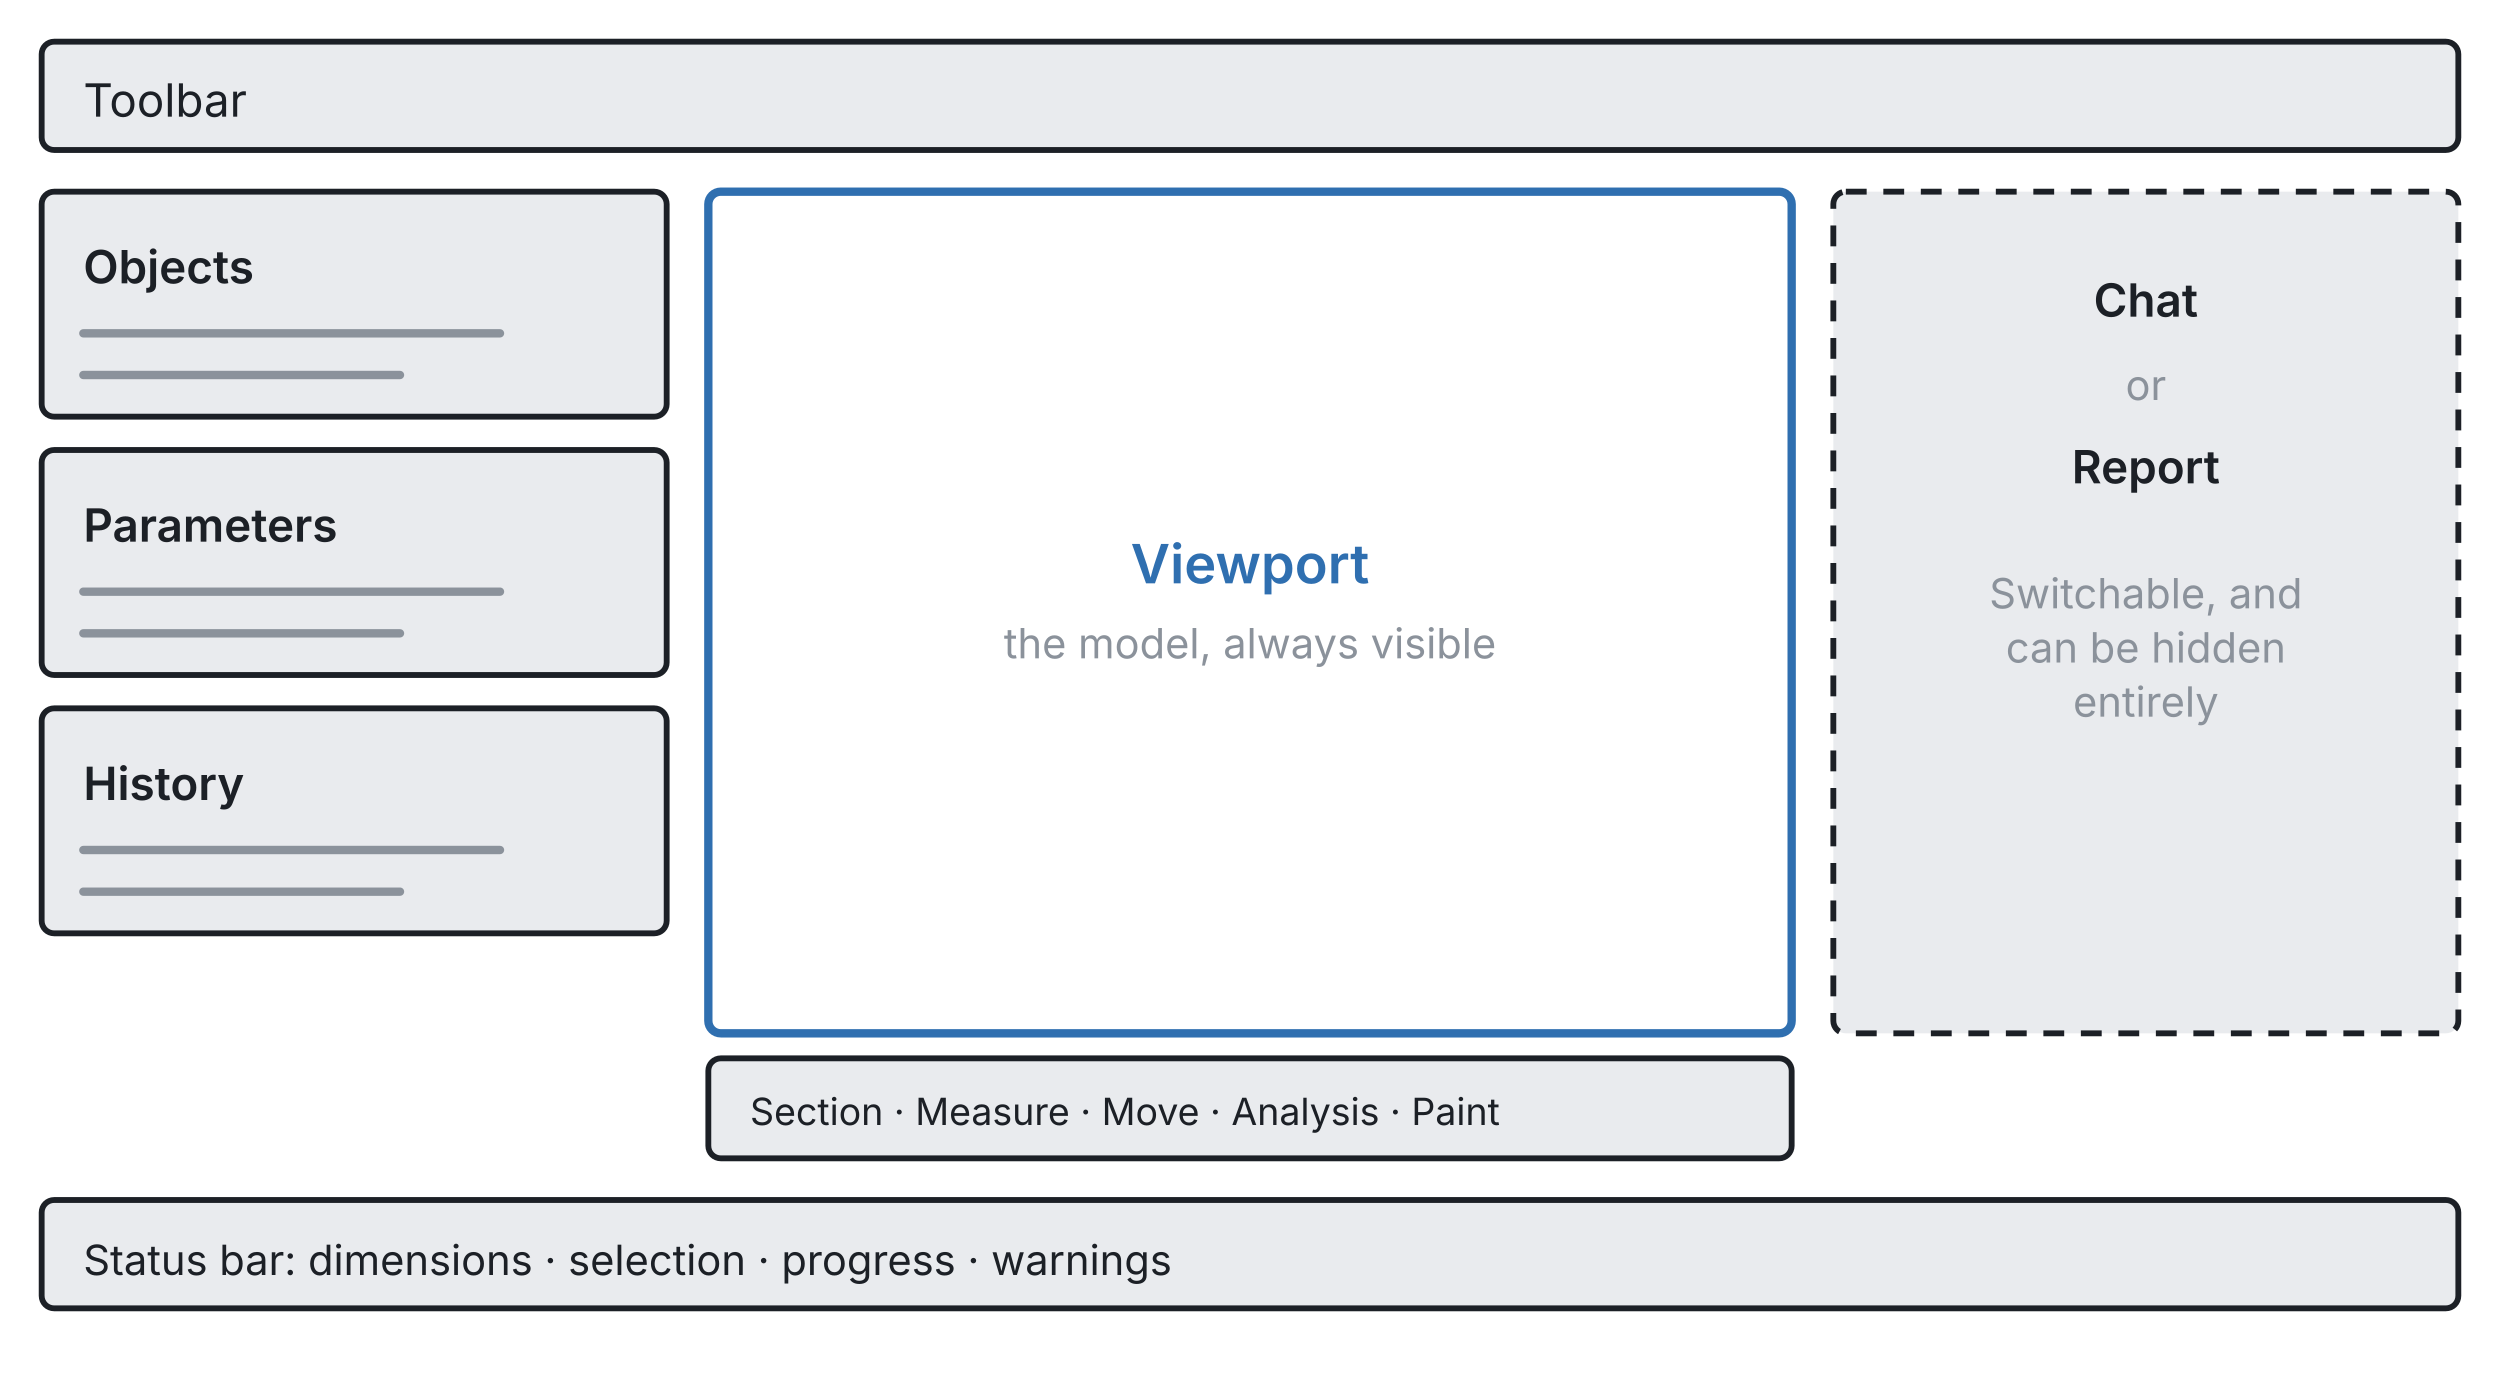
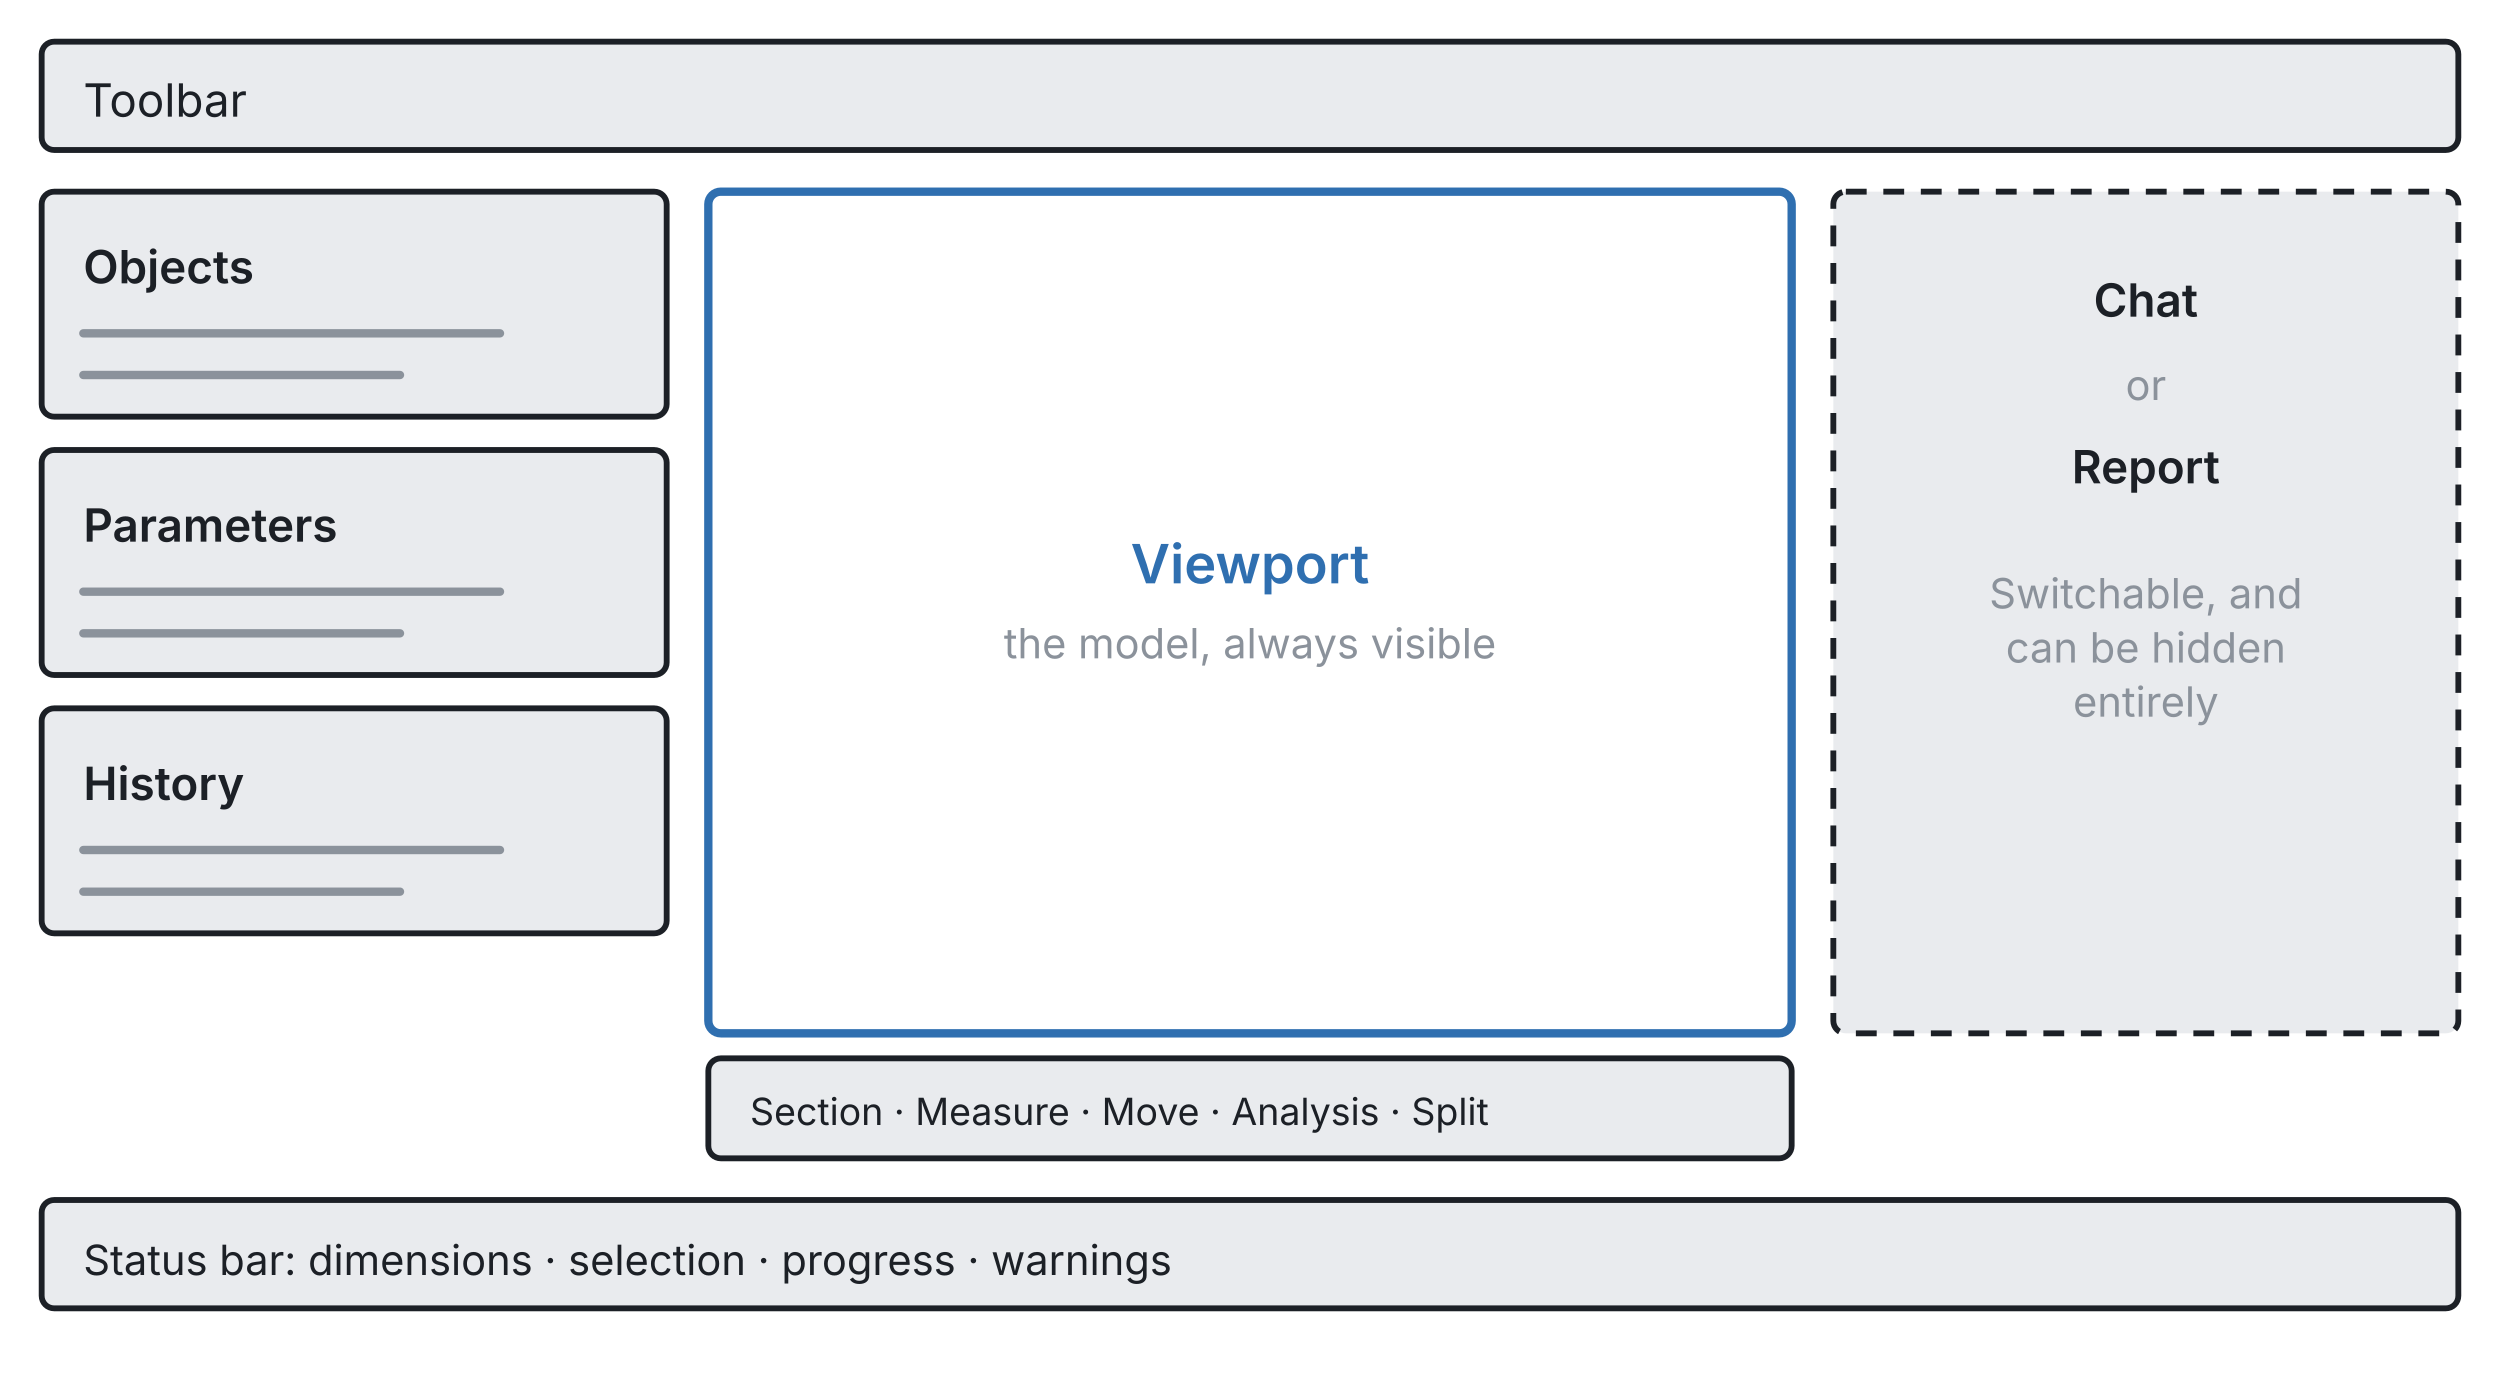
<svg xmlns="http://www.w3.org/2000/svg" viewBox="0 0 600 330" width="600" height="330">
  <rect x="0" y="0" width="600" height="330" fill="#ffffff" />
  <rect x="10" y="10" width="580" height="26" rx="3" fill="#e9ebee" stroke="#1c2026" stroke-width="1.4" />
  <text x="20" y="28" fill="#1c2026" font-size="11" font-family="system-ui, -apple-system, Segoe UI, sans-serif" text-anchor="start">Toolbar</text>
  <rect x="10" y="46" width="150" height="54" rx="3" fill="#e9ebee" stroke="#1c2026" stroke-width="1.4" />
  <text x="20" y="68" fill="#1c2026" font-size="11" font-family="system-ui, -apple-system, Segoe UI, sans-serif" text-anchor="start" font-weight="600">Objects</text>
  <line x1="20" y1="80" x2="120" y2="80" stroke="#8b929b" stroke-width="2" stroke-linecap="round" />
  <line x1="20" y1="90" x2="96" y2="90" stroke="#8b929b" stroke-width="2" stroke-linecap="round" />
  <rect x="10" y="108" width="150" height="54" rx="3" fill="#e9ebee" stroke="#1c2026" stroke-width="1.4" />
  <text x="20" y="130" fill="#1c2026" font-size="11" font-family="system-ui, -apple-system, Segoe UI, sans-serif" text-anchor="start" font-weight="600">Parameters</text>
  <line x1="20" y1="142" x2="120" y2="142" stroke="#8b929b" stroke-width="2" stroke-linecap="round" />
  <line x1="20" y1="152" x2="96" y2="152" stroke="#8b929b" stroke-width="2" stroke-linecap="round" />
  <rect x="10" y="170" width="150" height="54" rx="3" fill="#e9ebee" stroke="#1c2026" stroke-width="1.4" />
  <text x="20" y="192" fill="#1c2026" font-size="11" font-family="system-ui, -apple-system, Segoe UI, sans-serif" text-anchor="start" font-weight="600">History</text>
  <line x1="20" y1="204" x2="120" y2="204" stroke="#8b929b" stroke-width="2" stroke-linecap="round" />
  <line x1="20" y1="214" x2="96" y2="214" stroke="#8b929b" stroke-width="2" stroke-linecap="round" />
  <rect x="170" y="46" width="260" height="202" rx="3" fill="none" stroke="#2f6fb0" stroke-width="2" />
  <text x="300" y="140" fill="#2f6fb0" font-size="13" font-family="system-ui, -apple-system, Segoe UI, sans-serif" text-anchor="middle" font-weight="600">Viewport</text>
  <text x="300" y="158" fill="#8b929b" font-size="10" font-family="system-ui, -apple-system, Segoe UI, sans-serif" text-anchor="middle">the model, always visible</text>
  <rect x="440" y="46" width="150" height="202" rx="3" fill="#e9ebee" stroke="#1c2026" stroke-width="1.4" stroke-dasharray="5 4" />
  <text x="515" y="76" fill="#1c2026" font-size="11" font-family="system-ui, -apple-system, Segoe UI, sans-serif" text-anchor="middle" font-weight="600">Chat</text>
  <text x="515" y="96" fill="#8b929b" font-size="10" font-family="system-ui, -apple-system, Segoe UI, sans-serif" text-anchor="middle">or</text>
  <text x="515" y="116" fill="#1c2026" font-size="11" font-family="system-ui, -apple-system, Segoe UI, sans-serif" text-anchor="middle" font-weight="600">Report</text>
  <text x="515" y="146" fill="#8b929b" font-size="10" font-family="system-ui, -apple-system, Segoe UI, sans-serif" text-anchor="middle">Switchable, and</text>
  <text x="515" y="159" fill="#8b929b" font-size="10" font-family="system-ui, -apple-system, Segoe UI, sans-serif" text-anchor="middle">can be hidden</text>
  <text x="515" y="172" fill="#8b929b" font-size="10" font-family="system-ui, -apple-system, Segoe UI, sans-serif" text-anchor="middle">entirely</text>
  <rect x="170" y="254" width="260" height="24" rx="3" fill="#e9ebee" stroke="#1c2026" stroke-width="1.4" />
-   <text x="180" y="270" fill="#1c2026" font-size="9" font-family="system-ui, -apple-system, Segoe UI, sans-serif" text-anchor="start">Section · Measure · Move · Analysis · Paint</text>
+   <text x="180" y="270" fill="#1c2026" font-size="9" font-family="system-ui, -apple-system, Segoe UI, sans-serif" text-anchor="start">Section · Measure · Move · Analysis · Split</text>
  <rect x="10" y="288" width="580" height="26" rx="3" fill="#e9ebee" stroke="#1c2026" stroke-width="1.4" />
  <text x="20" y="306" fill="#1c2026" font-size="10" font-family="system-ui, -apple-system, Segoe UI, sans-serif" text-anchor="start">Status bar: dimensions · selection · progress · warnings</text>
</svg>
